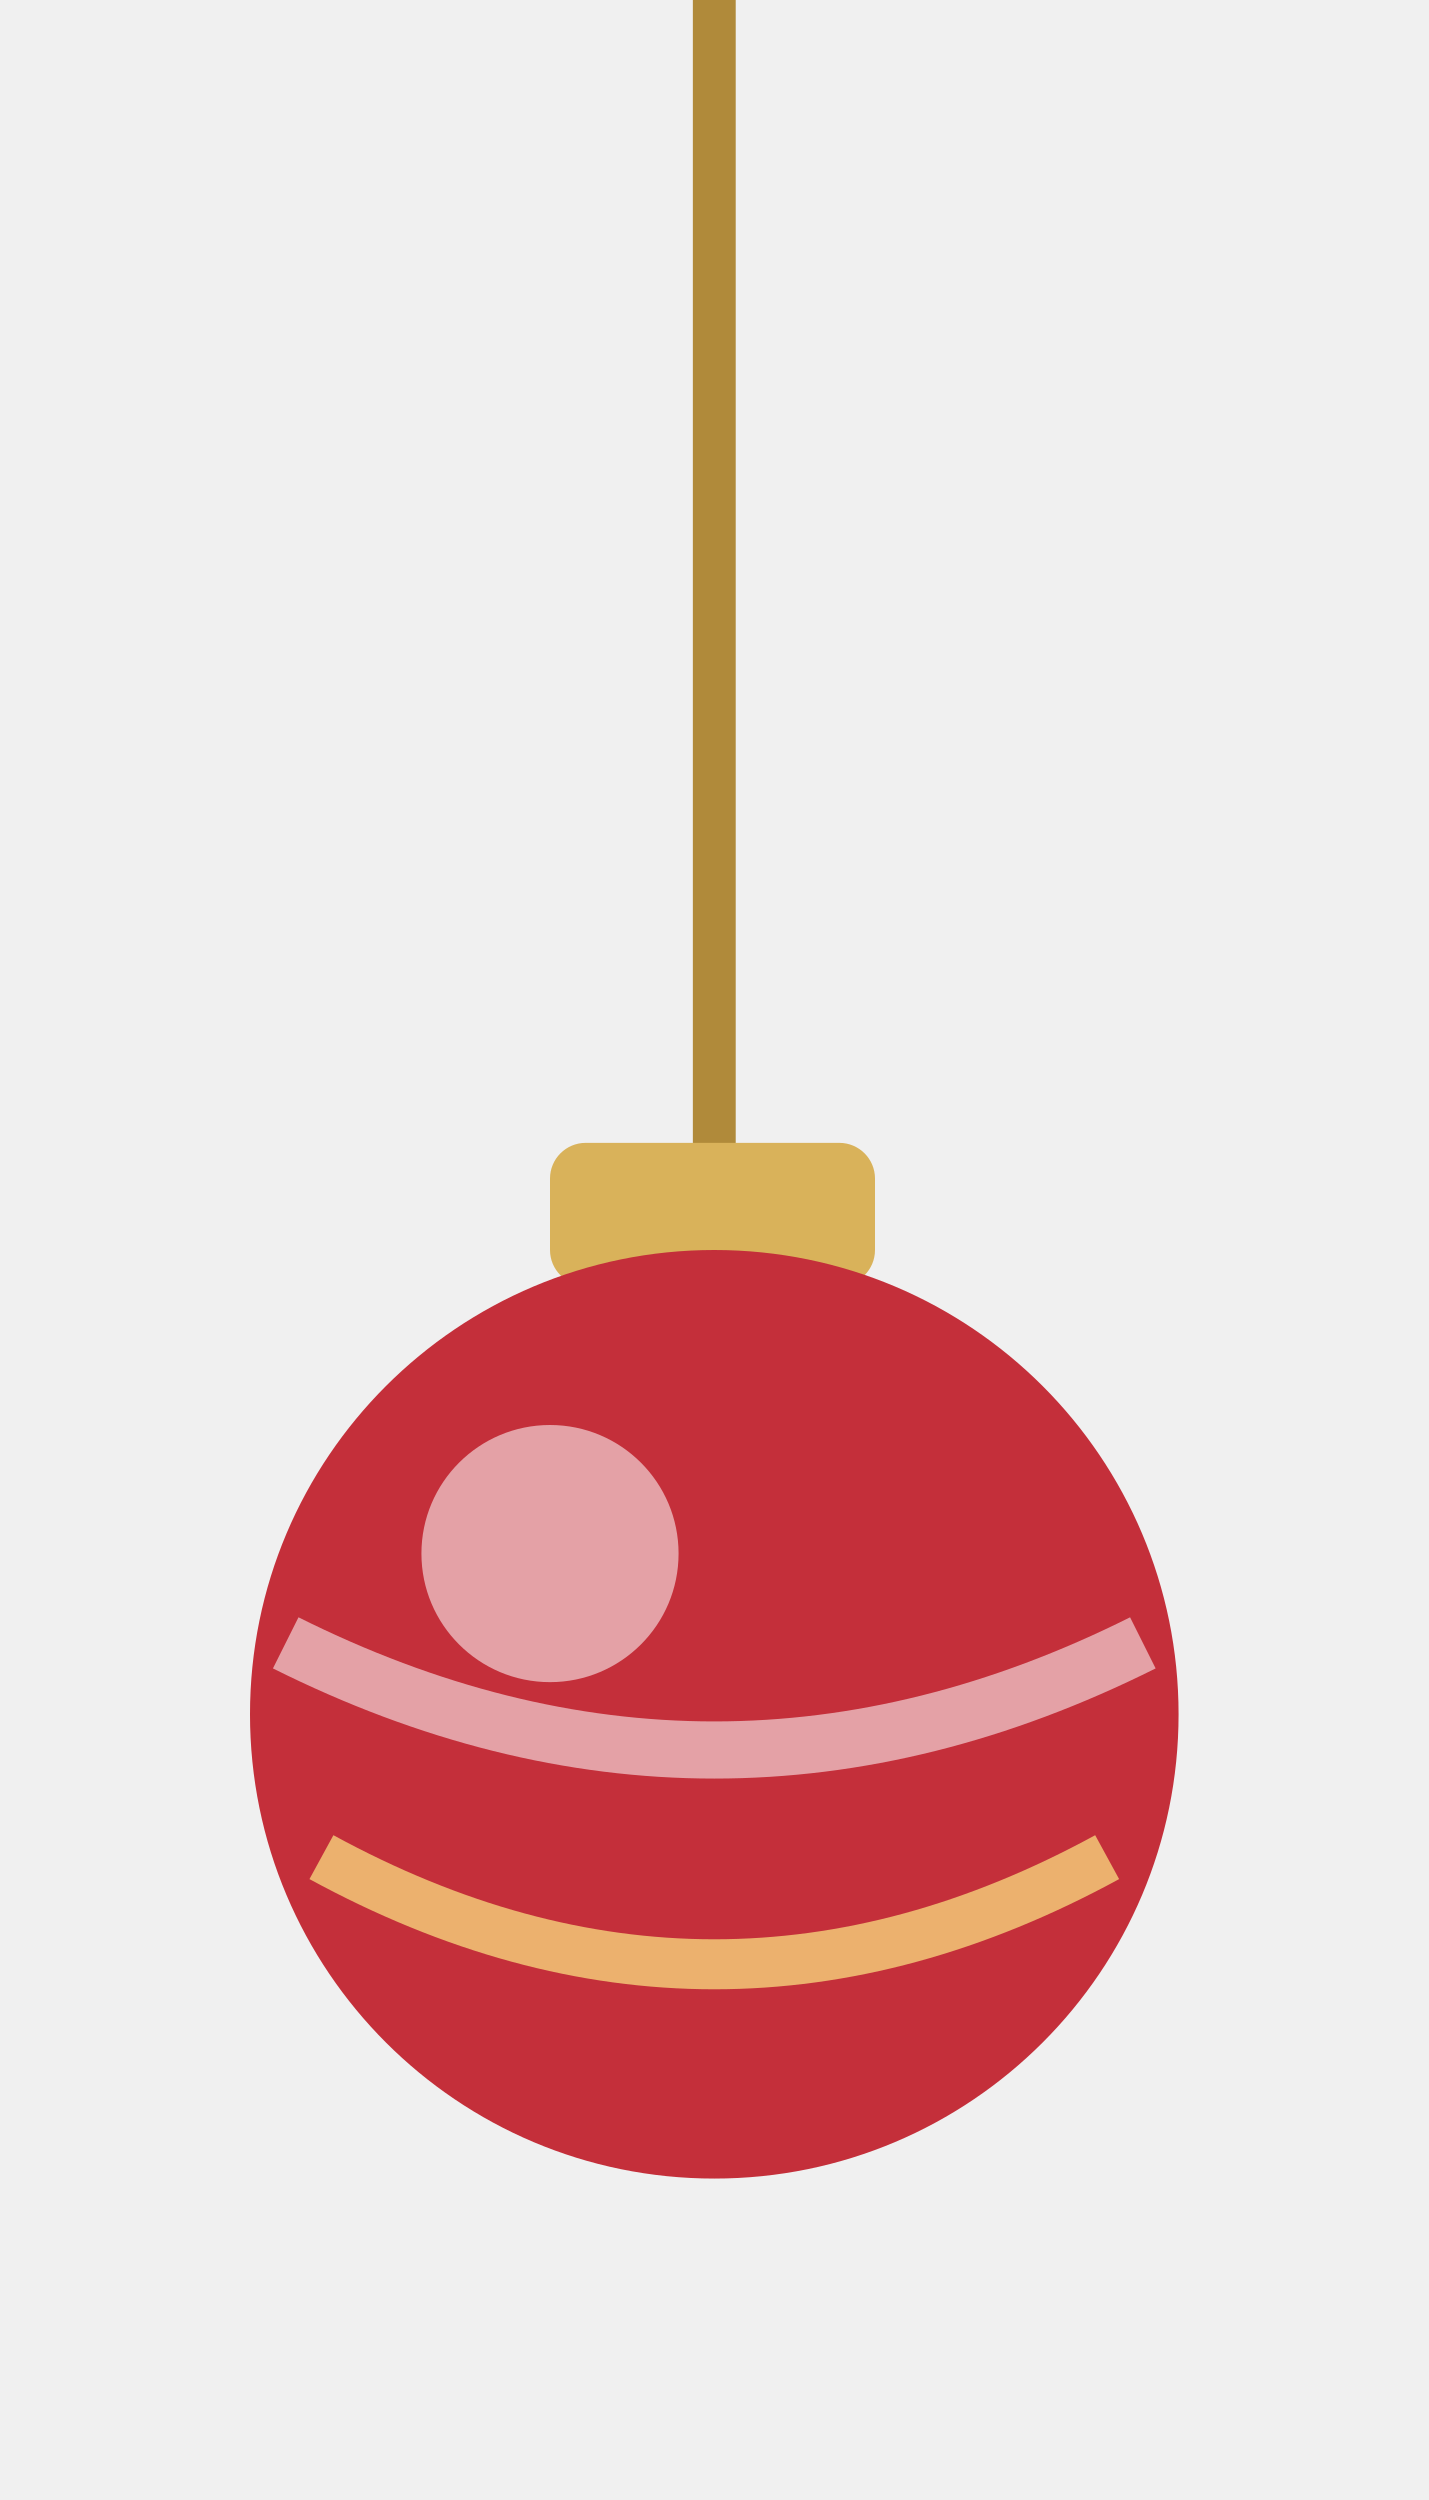
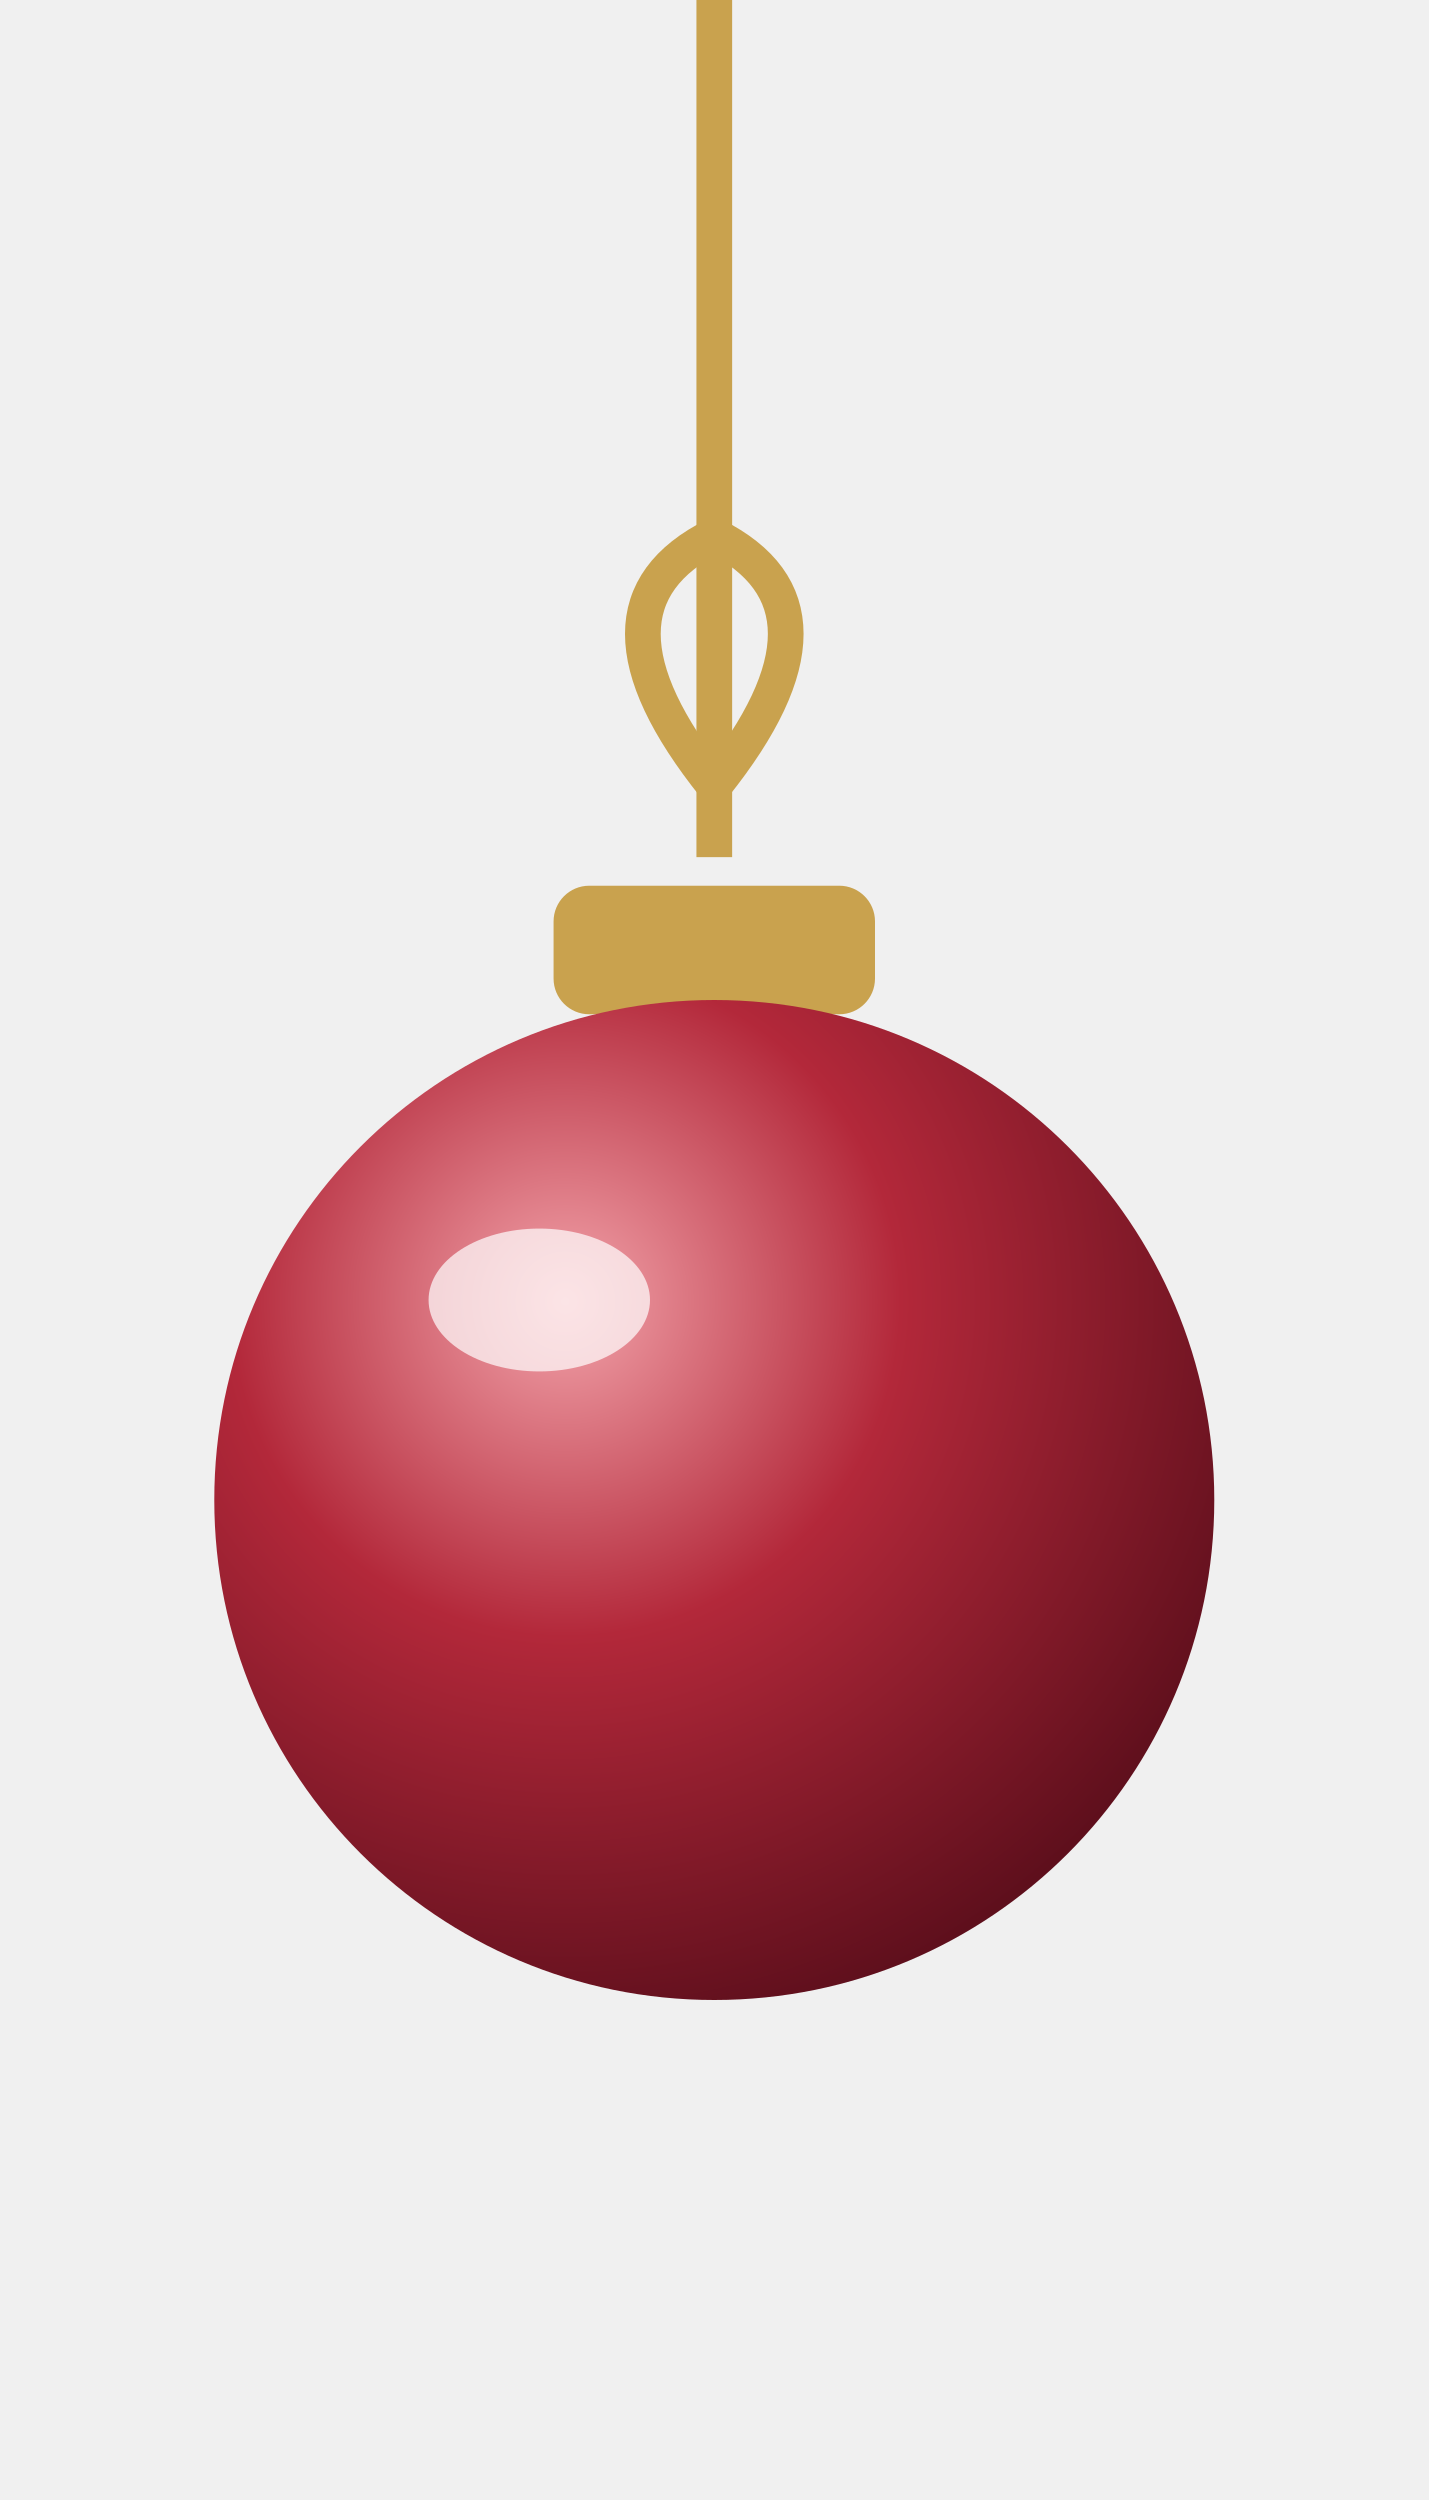
- <svg xmlns="http://www.w3.org/2000/svg" viewBox="0 0 40 70" width="40" height="70">
-   <line x1="20" y1="0" x2="20" y2="34" stroke="#b08a3a" stroke-width="1.2" />
-   <line x1="20" y1="29" x2="20" y2="35" stroke="#b08a3a" stroke-width="1" />
-   <rect x="15.4" y="32.0" width="9.1" height="4" rx="1" fill="#d9b25a" />
-   <circle cx="20" cy="48" r="13" fill="#c42f3a" />
-   <circle cx="15.4" cy="43.5" r="3.6" fill="#fff" opacity=".55" />
-   <path d="M8 46 Q20 52 32 46" stroke="#fff" stroke-width="1.6" fill="none" opacity=".55" />
-   <path d="M9 52 Q20 58 31 52" stroke="#f6d27a" stroke-width="1.4" fill="none" opacity=".8" />
+ <svg xmlns="http://www.w3.org/2000/svg" viewBox="0 0 40 70">
+   <defs>
+     <radialGradient id="gold" cx=".35" cy=".3" r=".75">
+       <stop offset="0" stop-color="#fff4cf" />
+       <stop offset=".45" stop-color="#e2bb63" />
+       <stop offset="1" stop-color="#9a7428" />
+     </radialGradient>
+     <radialGradient id="pearl" cx=".35" cy=".3" r=".75">
+       <stop offset="0" stop-color="#ffffff" />
+       <stop offset=".6" stop-color="#efe8dc" />
+       <stop offset="1" stop-color="#b9ab92" />
+     </radialGradient>
+     <radialGradient id="wine" cx=".35" cy=".3" r=".75">
+       <stop offset="0" stop-color="#f3a4ab" />
+       <stop offset=".45" stop-color="#b3283a" />
+       <stop offset="1" stop-color="#5e0f1c" />
+     </radialGradient>
+     <radialGradient id="sage" cx=".35" cy=".3" r=".75">
+       <stop offset="0" stop-color="#d9efe1" />
+       <stop offset=".5" stop-color="#5f9a78" />
+       <stop offset="1" stop-color="#244a35" />
+     </radialGradient>
+     <filter id="sh">
+       <feDropShadow dx="0" dy=".6" stdDeviation=".6" flood-color="#6b7fa0" flood-opacity=".7" />
+     </filter>
+   </defs>
+   <line x1="20" y1="0" x2="20" y2="24" stroke="#c9a24e" stroke-width="1" />
+   <path d="M20 22 q-4 -5 0 -7 q4 2 0 7" fill="none" stroke="#c9a24e" stroke-width="1" />
+   <rect x="15.5" y="24.8" width="9.0" height="3.6" rx="1" fill="#c9a24e" />
+   <circle cx="20" cy="42" r="14" fill="url(#wine)" />
+   <ellipse cx="15.1" cy="36.4" rx="3.1" ry="2.0" fill="#fff" opacity=".7" />
</svg>
